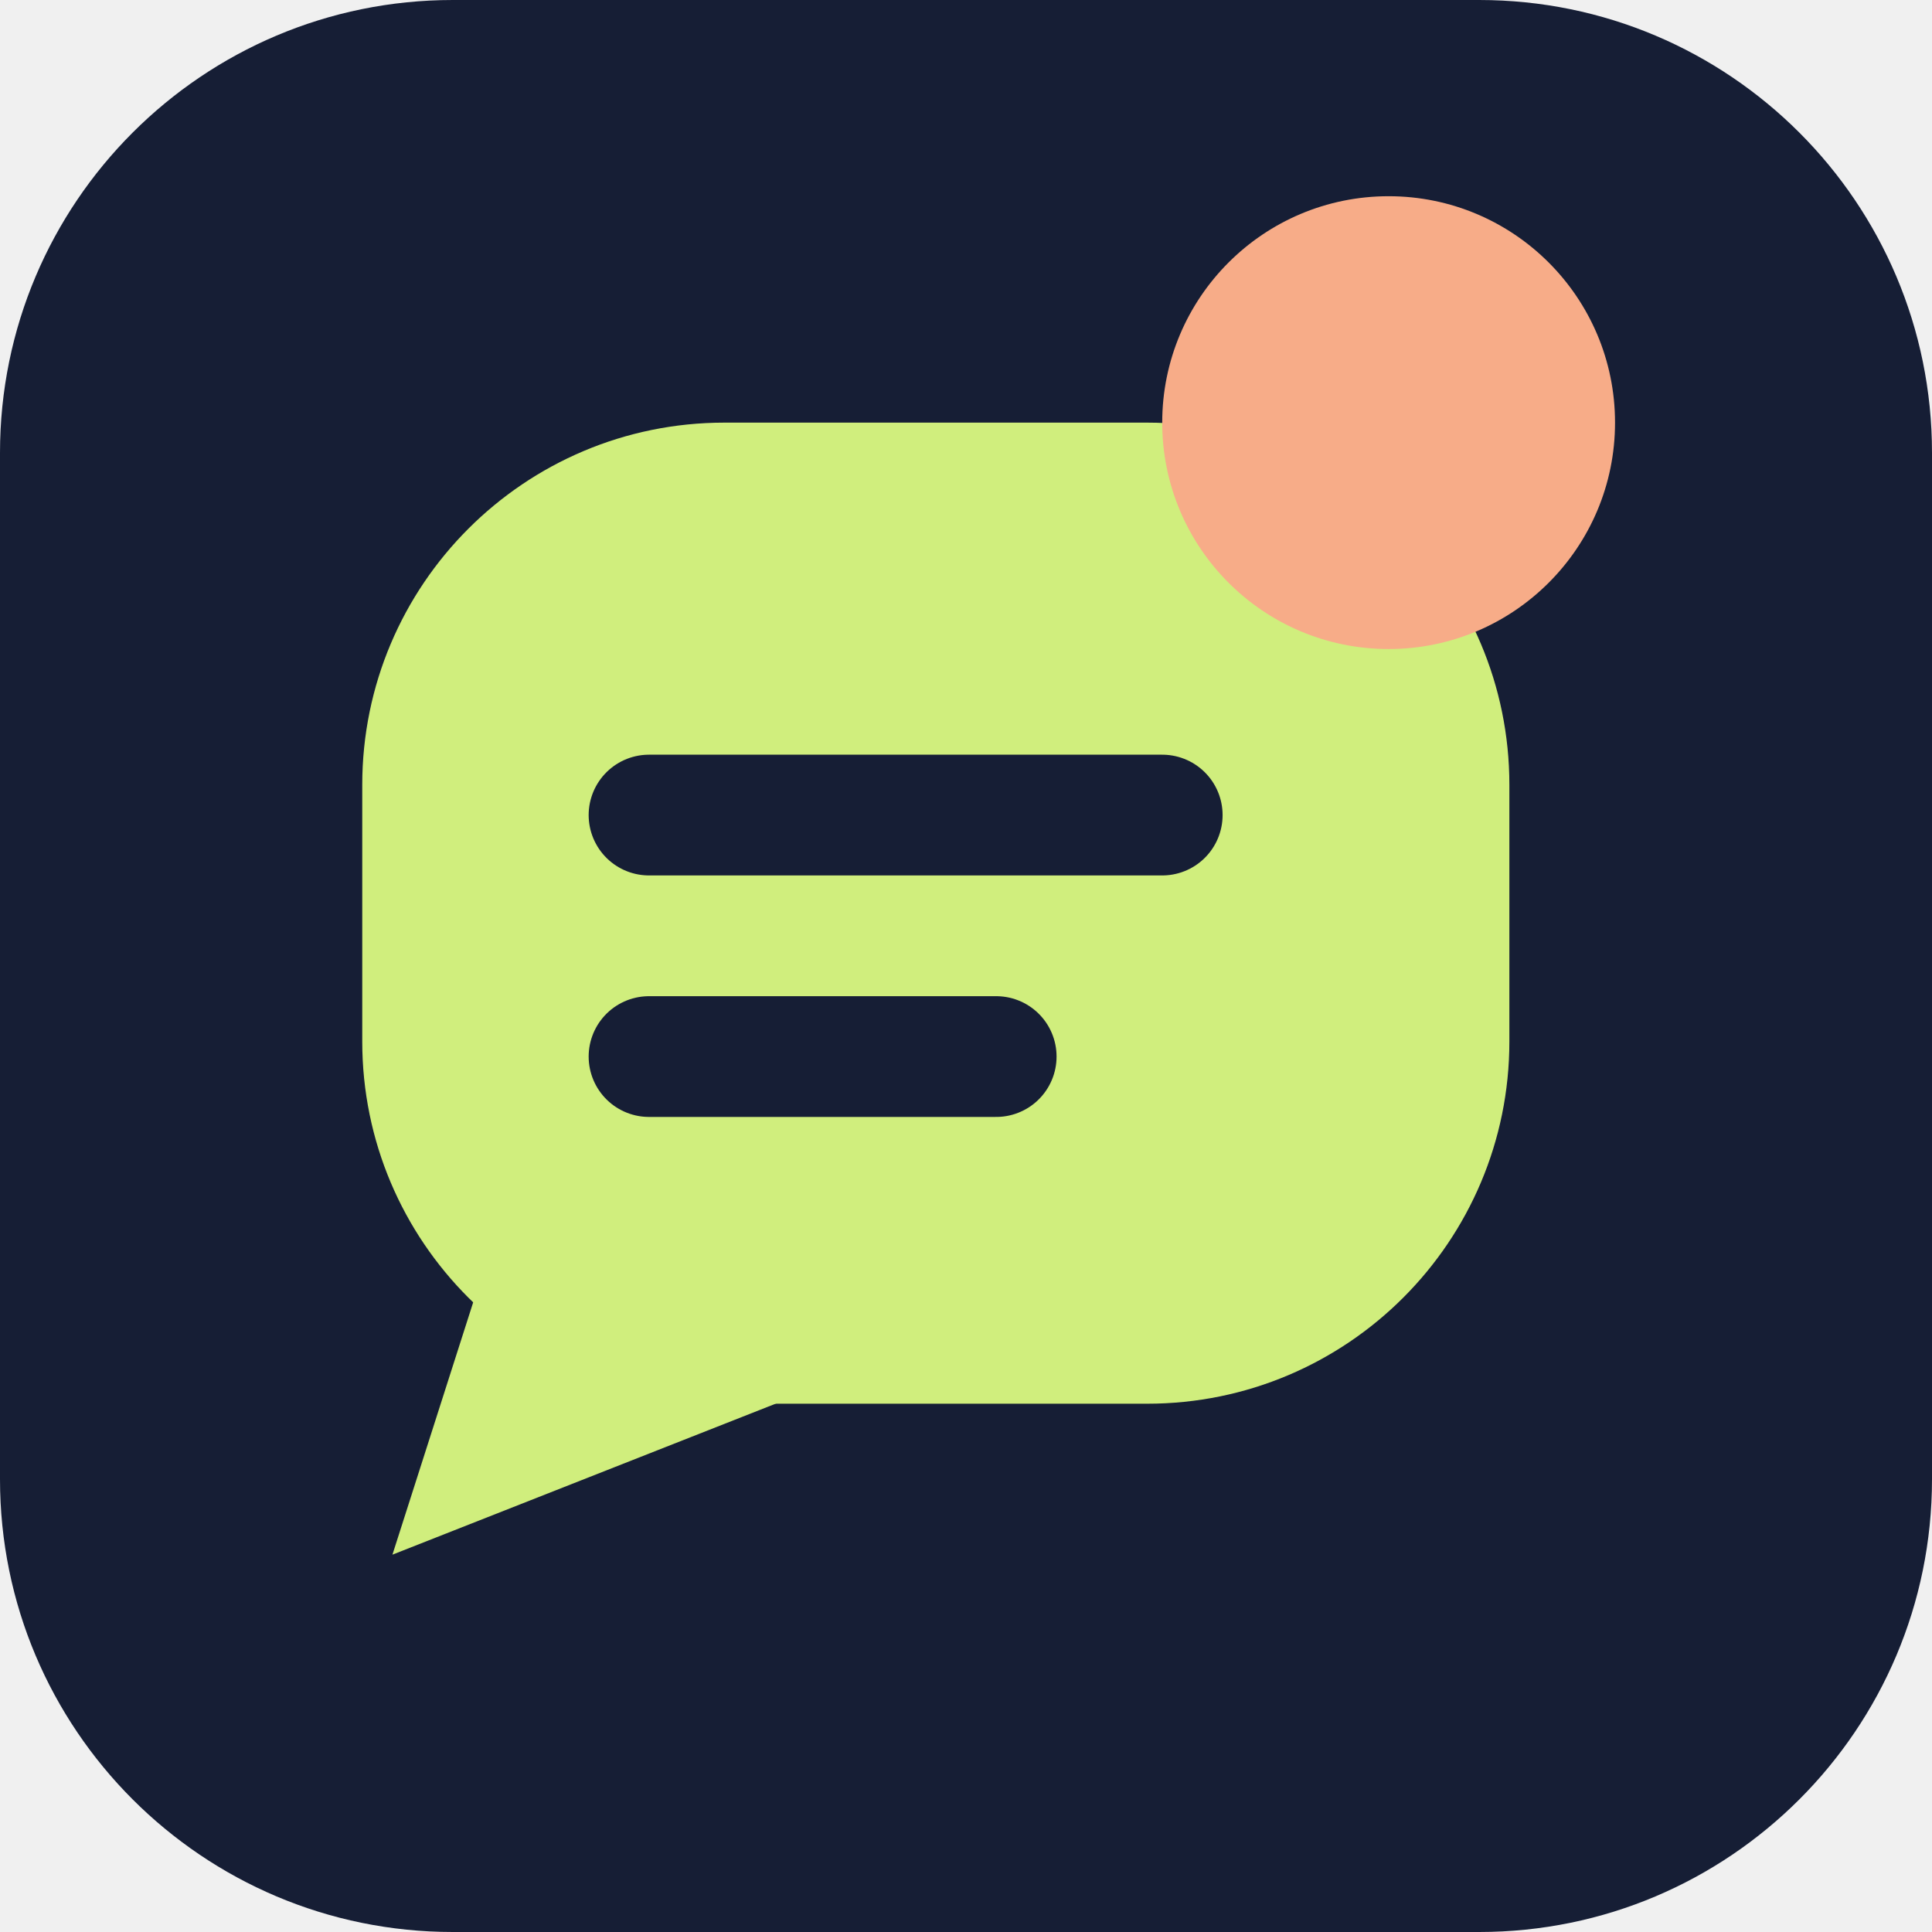
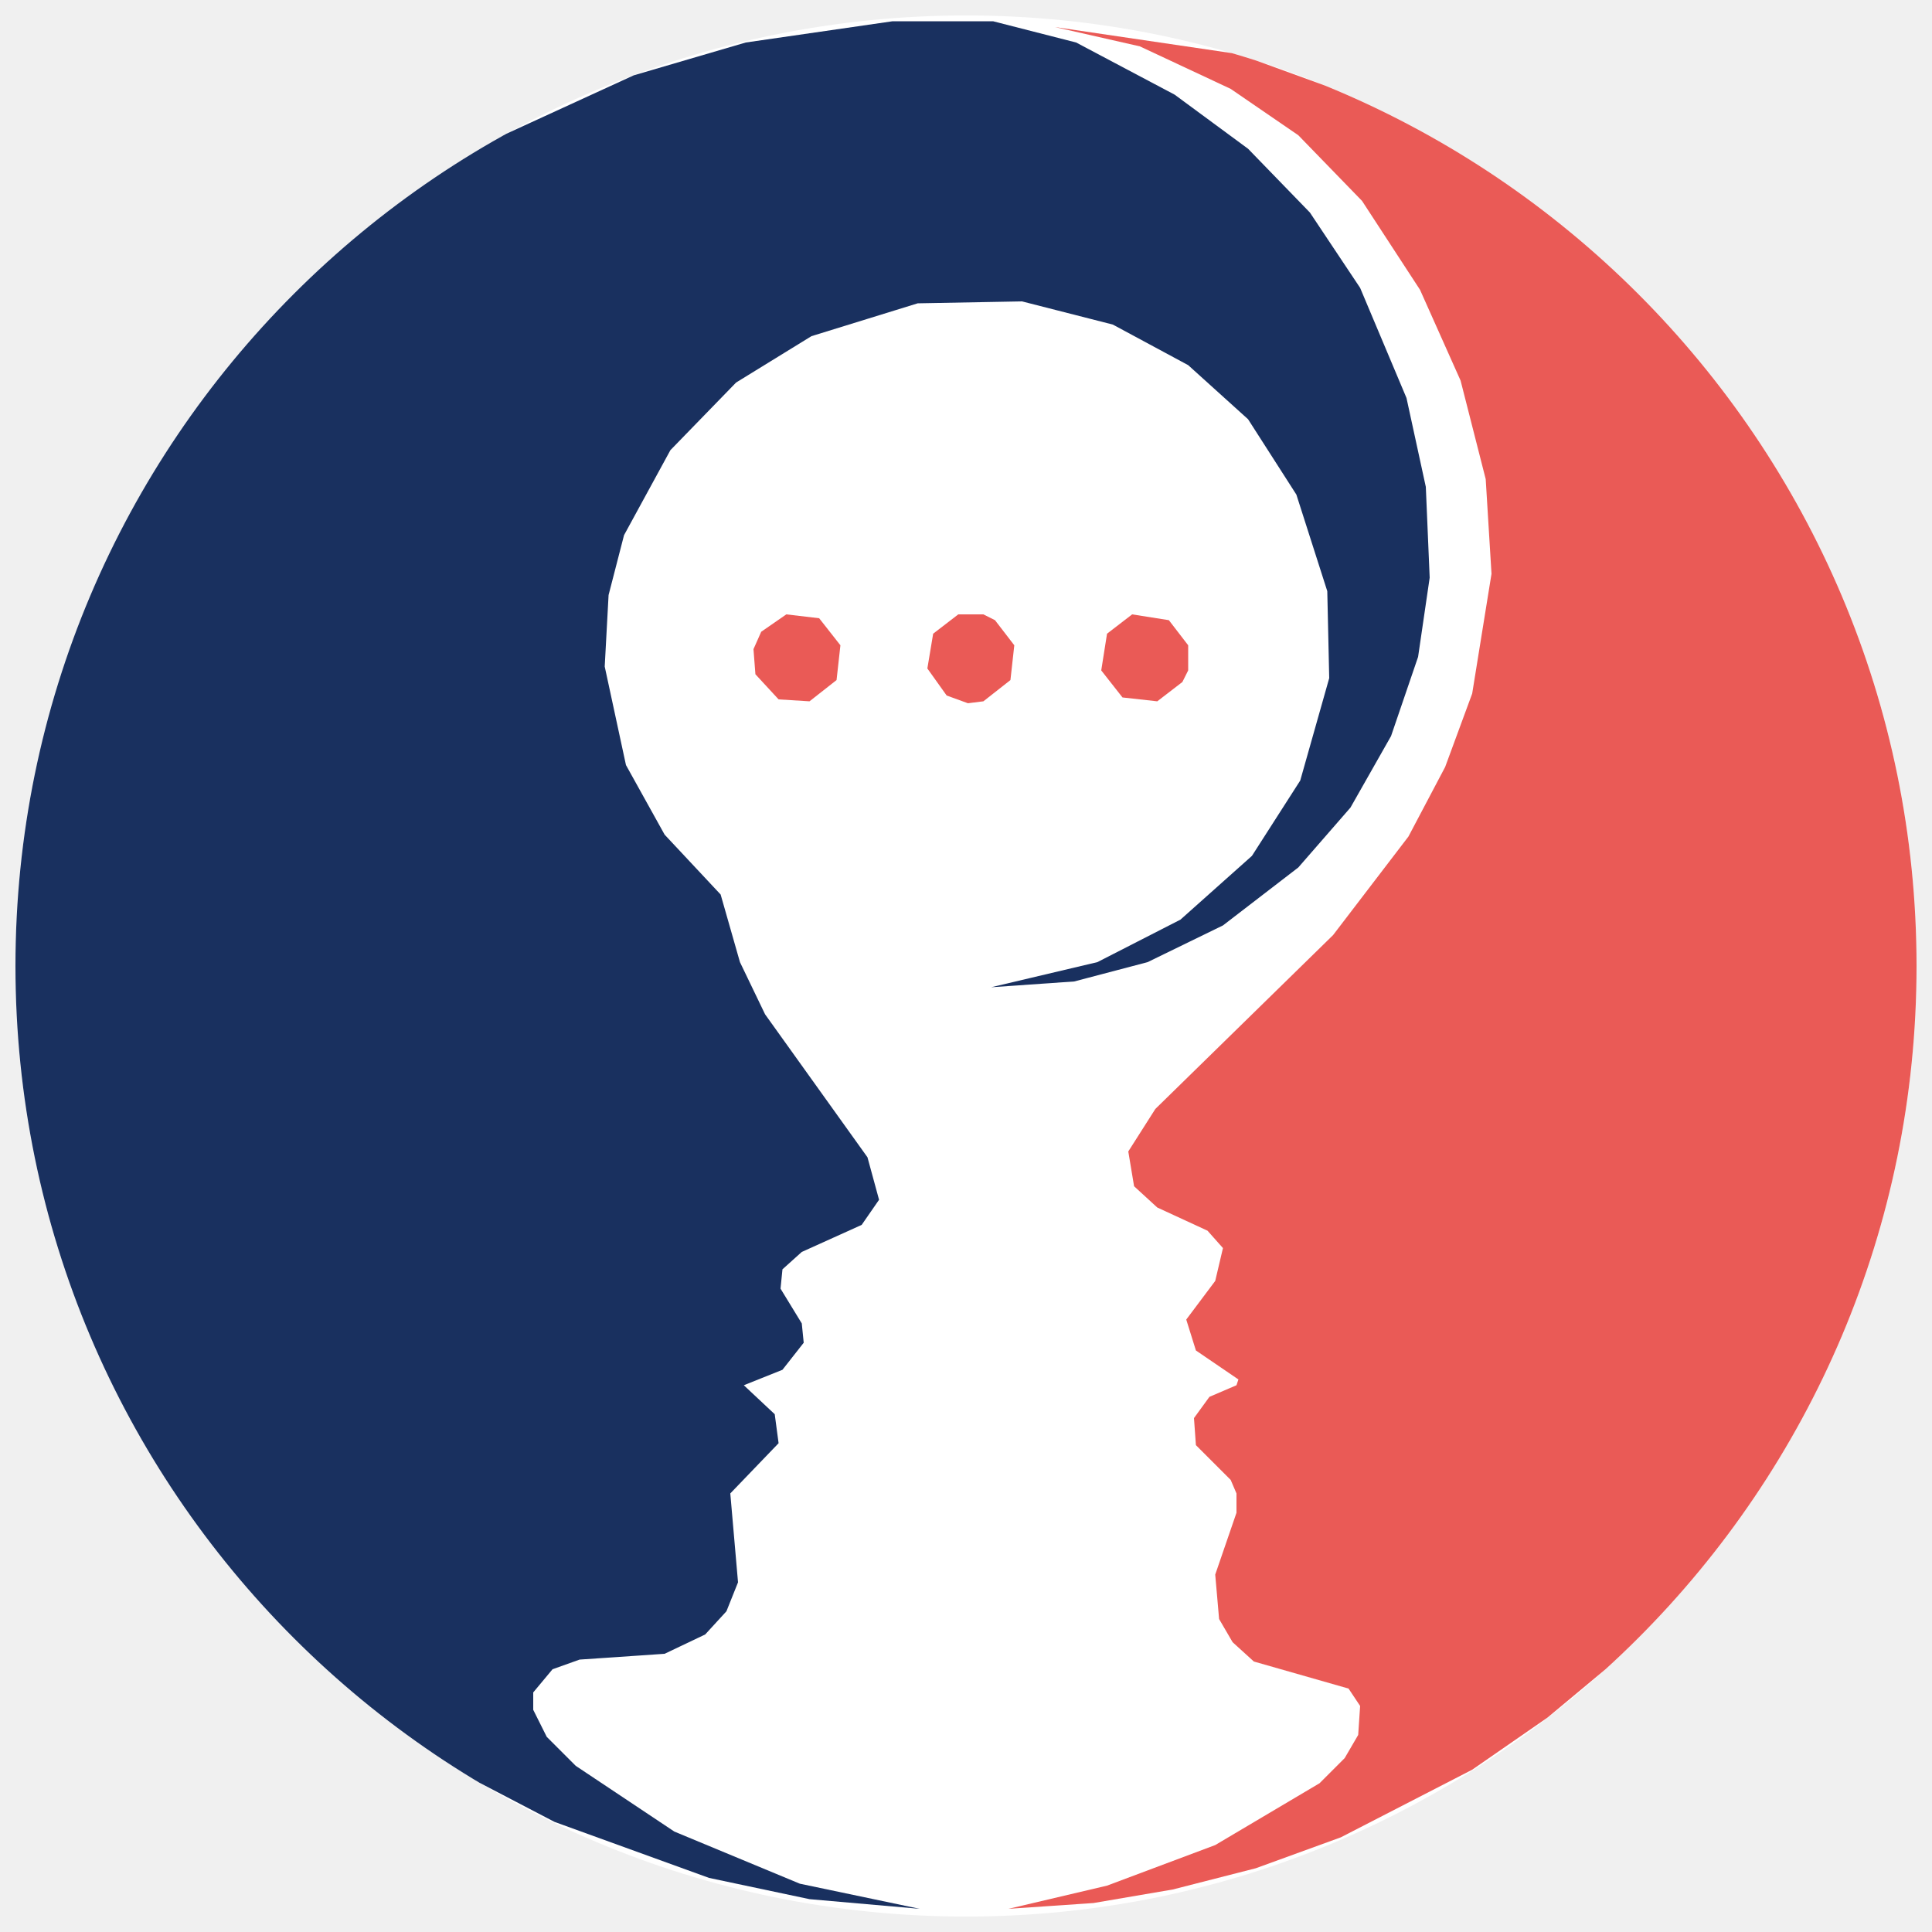
- <svg xmlns="http://www.w3.org/2000/svg" width="128" height="128" viewBox="0 0 128 128">
-   <rect width="128" height="128" rx="30" fill="#161e35" />
-   <rect x="24" y="28" width="76" height="65" rx="24" fill="#d0ee7d" />
-   <path d="M34 78L26 103L59 90" fill="#d0ee7d" />
-   <path d="M43 54h34M43 70h23" stroke="#161e35" stroke-width="8" stroke-linecap="round" />
-   <circle cx="92" cy="28" r="15" fill="#f7ac88" />
+ <svg xmlns="http://www.w3.org/2000/svg" viewBox="0 0 1000 1000" role="img" aria-label="LanguageLab Akademi amblemi">
+   <defs>
+     <clipPath id="c">
+       <circle cx="500" cy="500" r="492" />
+     </clipPath>
+   </defs>
+   <circle cx="500" cy="500" r="492" fill="#fff" />
+   <g clip-path="url(#c)" fill-rule="evenodd" clip-rule="evenodd">
+     <path fill="#19305F" d="M514,11 L462,11 L386,22 L328,39 L243,78 L200,106 L162,137 L126,173 L99,206 L53,280 L19,369 L7,425 L2,473 L2,530 L6,570 L28,658 L64,736 L92,780 L126,823 L172,869 L203,894 L241,919 L287,943 L367,972 L419,983 L476,988 L414,975 L349,948 L298,914 L283,899 L276,885 L276,876 L286,864 L300,859 L344,856 L365,846 L376,834 L382,819 L378,773 L403,747 L401,732 L385,717 L405,709 L416,695 L415,685 L404,667 L405,657 L415,648 L446,634 L455,621 L449,599 L396,525 L383,498 L373,463 L344,432 L324,396 L313,345 L315,308 L323,277 L347,233 L381,198 L420,174 L475,157 L529,156 L576,168 L615,189 L646,217 L671,256 L687,306 L688,351 L673,404 L648,443 L611,476 L568,498 L513,511 L556,508 L594,498 L633,479 L672,449 L699,418 L720,381 L734,340 L740,299 L738,252 L728,206 L704,149 L678,110 L646,77 L608,49 L557,22 Z" />
+     <path fill="#EA5A56" d="M586,318 L573,328 L570,347 L581,361 L599,363 L612,353 L615,347 L615,334 L605,321 Z M496,318 L483,328 L480,346 L490,360 L501,364 L509,363 L523,352 L525,334 L515,321 L509,318 Z M407,318 L394,327 L390,336 L391,349 L403,362 L419,363 L433,352 L435,334 L424,320 Z M546,14 L590,24 L637,46 L672,70 L705,104 L735,150 L756,197 L769,248 L772,297 L762,359 L748,397 L729,433 L690,484 L598,574 L584,596 L587,614 L599,625 L625,637 L633,646 L629,663 L614,683 L619,699 L641,714 L640,717 L626,723 L618,734 L619,748 L637,766 L640,773 L640,783 L629,815 L631,838 L638,850 L649,860 L698,874 L704,883 L703,898 L696,910 L683,923 L629,955 L573,976 L522,988 L566,985 L607,978 L650,967 L694,951 L762,916 L801,889 L837,859 L875,821 L900,791 L925,755 L949,712 L967,671 L983,622 L993,574 L999,519 L999,491 L992,424 L980,368 L969,333 L953,294 L930,250 L905,212 L872,171 L832,131 L797,103 L763,80 L718,56 L641,28 Z" />
+   </g>
</svg>
